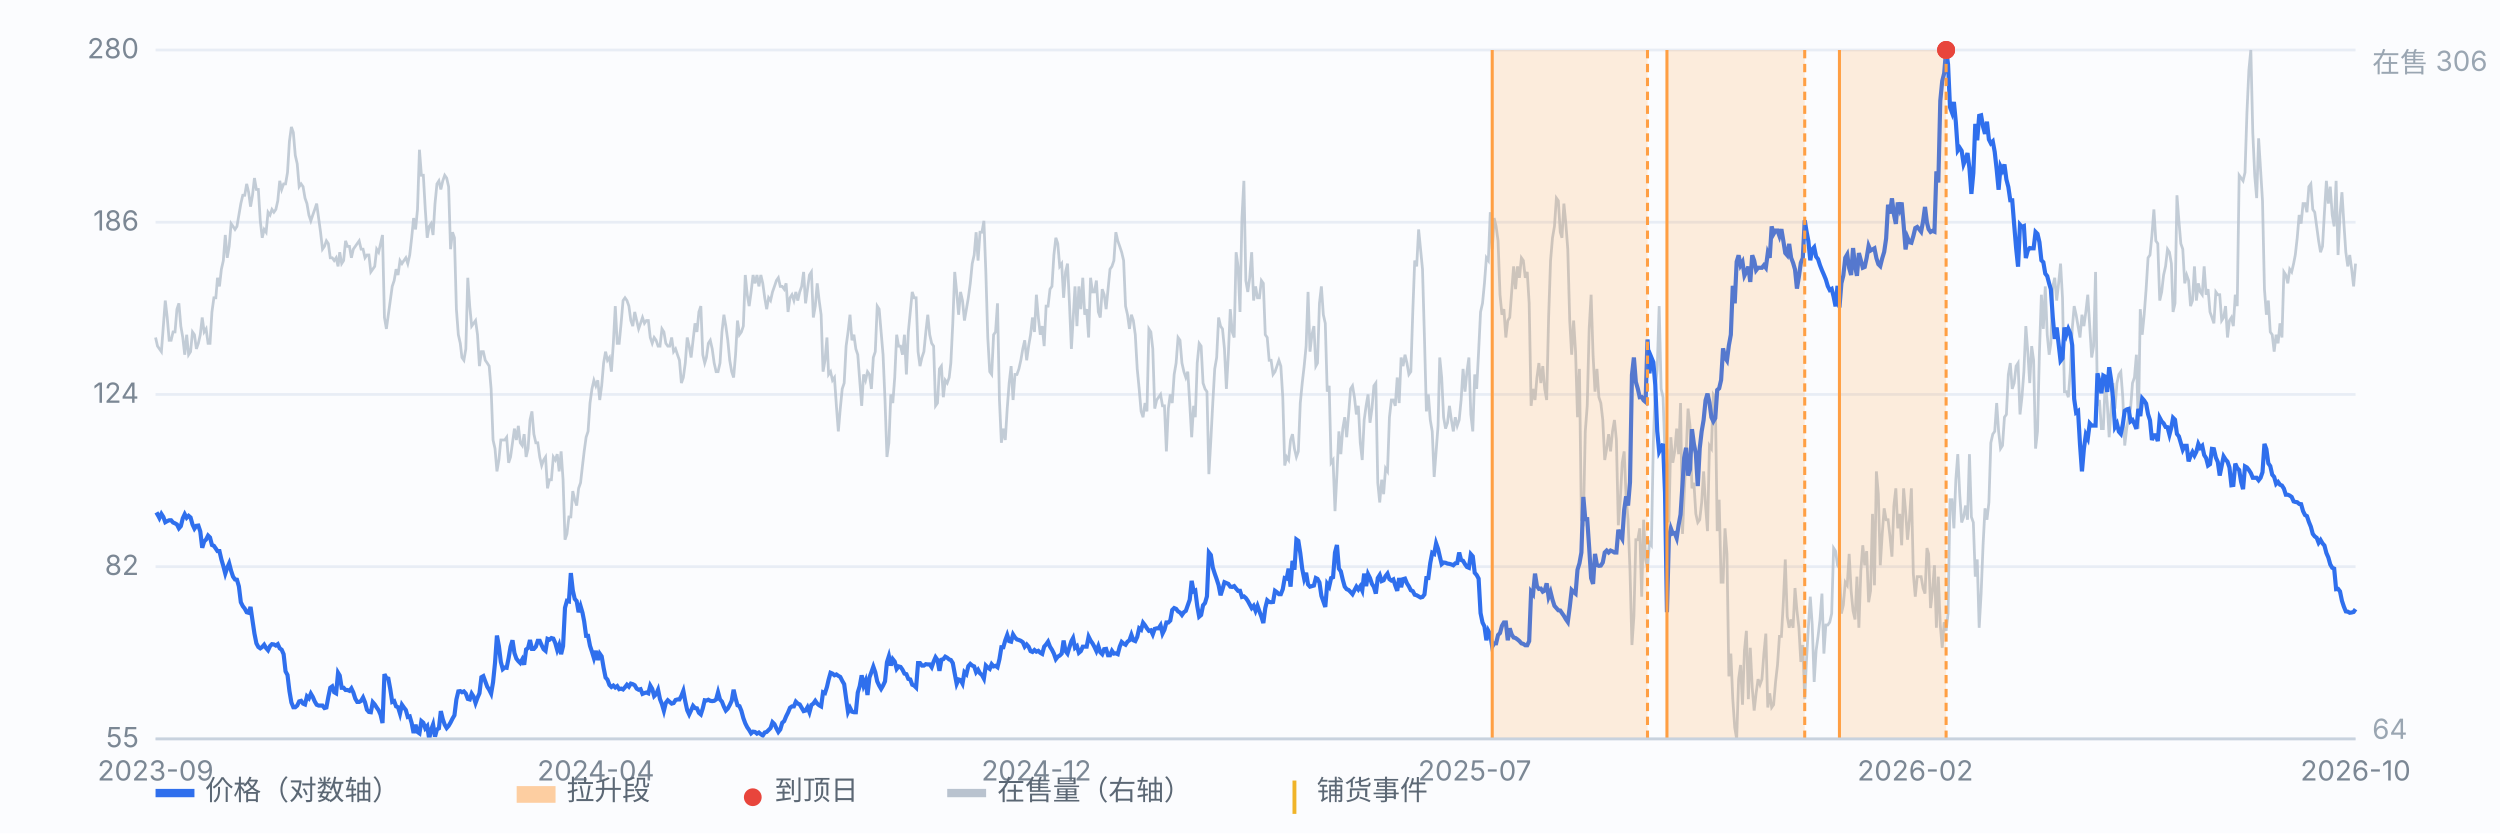
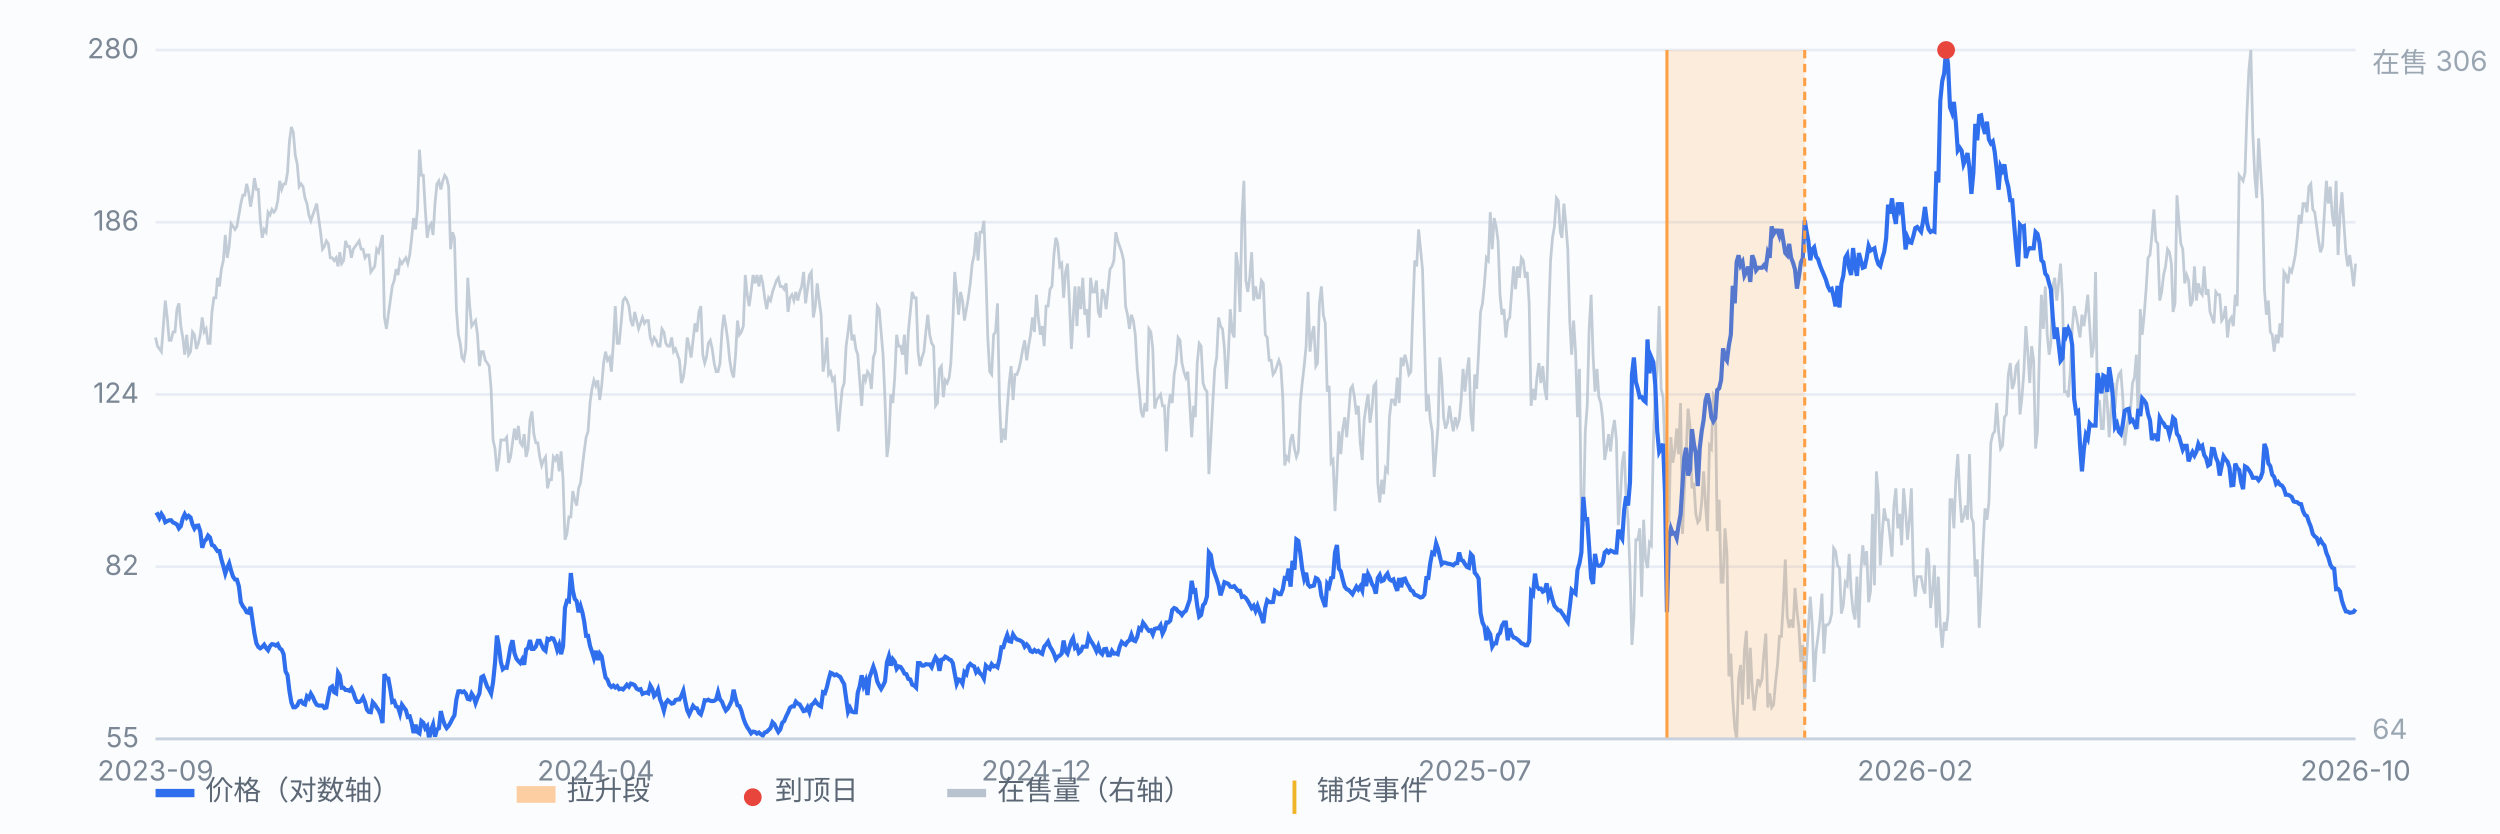
<svg xmlns="http://www.w3.org/2000/svg" viewBox="0 0 900 300" preserveAspectRatio="xMidYMid meet" style="width:100%;max-width:900px;height:auto;display:block" font-family="-apple-system,Segoe UI,Microsoft YaHei,sans-serif" font-size="10">
  <rect x="0" y="0" width="900" height="300" fill="#fbfcfe" />
  <line x1="56" y1="266.0" x2="848" y2="266.0" stroke="#e8edf5" stroke-width="1" />
  <text x="50" y="269.0" text-anchor="end" fill="#7b8794">55</text>
  <line x1="56" y1="204.0" x2="848" y2="204.0" stroke="#e8edf5" stroke-width="1" />
  <text x="50" y="207.0" text-anchor="end" fill="#7b8794">82</text>
  <line x1="56" y1="142.0" x2="848" y2="142.0" stroke="#e8edf5" stroke-width="1" />
  <text x="50" y="145.0" text-anchor="end" fill="#7b8794">124</text>
  <line x1="56" y1="80.0" x2="848" y2="80.0" stroke="#e8edf5" stroke-width="1" />
  <text x="50" y="83.0" text-anchor="end" fill="#7b8794">186</text>
  <line x1="56" y1="18.0" x2="848" y2="18.0" stroke="#e8edf5" stroke-width="1" />
  <text x="50" y="21.0" text-anchor="end" fill="#7b8794">280</text>
  <path d="M56.0 121.5 L56.7 124.6 L57.4 125.6 L58.1 126.6 L58.8 117.4 L59.5 108.2 L60.2 114.3 L60.9 122.5 L61.6 122.5 L62.3 119.5 L63.0 119.5 L63.7 111.3 L64.4 109.2 L65.1 117.4 L65.8 121.5 L66.5 127.7 L67.2 120.5 L67.9 127.7 L68.6 126.6 L69.3 119.5 L70.0 120.5 L70.7 125.6 L71.4 123.6 L72.1 120.5 L72.8 114.3 L73.5 119.5 L74.2 118.4 L74.9 123.6 L75.6 123.6 L76.3 112.3 L77.0 107.2 L77.7 107.2 L78.3 100.0 L79.0 103.1 L79.7 96.9 L80.4 93.8 L81.1 84.6 L81.8 92.8 L82.5 88.7 L83.2 80.5 L83.9 81.5 L84.6 82.6 L85.3 81.5 L86.0 77.4 L86.7 73.3 L87.4 70.3 L88.1 70.3 L88.8 66.2 L89.5 69.2 L90.2 74.4 L90.9 70.3 L91.6 64.1 L92.3 68.2 L93.0 68.2 L93.7 79.5 L94.4 85.6 L95.1 82.6 L95.8 83.6 L96.5 76.4 L97.2 77.4 L97.9 75.4 L98.6 76.4 L99.3 75.4 L100.0 72.3 L100.7 65.1 L101.4 68.2 L102.1 66.2 L102.8 66.2 L103.5 62.1 L104.2 50.8 L104.9 45.7 L105.6 47.7 L106.3 55.9 L107.0 59.0 L107.7 67.2 L108.4 66.2 L109.1 67.2 L109.8 71.3 L110.5 73.3 L111.2 77.4 L111.9 79.5 L112.6 77.4 L113.3 75.4 L114.0 73.3 L114.7 78.5 L115.4 83.6 L116.1 89.7 L116.8 88.7 L117.5 86.7 L118.2 87.7 L118.9 92.8 L119.6 92.8 L120.3 93.8 L121.0 92.8 L121.7 95.9 L122.3 90.8 L123.0 94.9 L123.7 93.8 L124.4 86.7 L125.1 88.7 L125.8 88.7 L126.5 92.8 L127.2 89.7 L127.9 88.7 L128.6 87.7 L129.3 86.7 L130.0 89.7 L130.7 89.7 L131.4 92.8 L132.1 91.8 L132.8 91.8 L133.5 97.9 L134.2 96.9 L134.9 95.9 L135.6 89.7 L136.3 90.8 L137.0 87.7 L137.7 84.6 L138.4 114.3 L139.1 118.4 L139.8 113.3 L140.5 108.2 L141.2 103.1 L141.9 101.0 L142.6 96.9 L143.3 99.0 L144.0 93.8 L144.7 94.9 L145.4 93.8 L146.1 92.8 L146.8 94.9 L147.5 91.8 L148.2 85.6 L148.9 78.5 L149.6 82.6 L150.3 75.4 L151.0 53.9 L151.7 63.1 L152.4 63.1 L153.1 75.4 L153.8 85.6 L154.5 81.5 L155.2 80.5 L155.9 84.6 L156.6 73.3 L157.3 66.2 L158.0 65.1 L158.7 68.2 L159.4 65.1 L160.1 63.1 L160.8 64.1 L161.5 67.2 L162.2 89.7 L162.9 83.6 L163.6 85.6 L164.3 111.3 L165.0 120.5 L165.7 123.6 L166.3 128.7 L167.0 129.7 L167.7 125.6 L168.4 100.0 L169.1 110.2 L169.8 117.4 L170.5 116.4 L171.2 115.4 L171.9 120.5 L172.6 131.8 L173.3 126.6 L174.0 126.6 L174.7 129.7 L175.4 130.7 L176.1 131.8 L176.8 140.0 L177.5 158.4 L178.2 161.5 L178.9 169.7 L179.6 165.6 L180.3 158.4 L181.0 158.4 L181.7 158.4 L182.4 157.4 L183.1 166.6 L183.8 164.5 L184.5 159.4 L185.2 154.3 L185.9 158.4 L186.6 153.3 L187.3 159.4 L188.0 160.4 L188.7 156.3 L189.4 164.5 L190.1 161.5 L190.8 151.2 L191.5 148.1 L192.2 156.3 L192.9 159.4 L193.6 159.4 L194.3 164.5 L195.0 167.6 L195.7 165.6 L196.4 164.5 L197.1 175.8 L197.8 172.7 L198.5 172.7 L199.2 164.5 L199.9 165.6 L200.6 163.5 L201.3 169.7 L202.0 162.5 L202.7 172.7 L203.4 194.3 L204.1 192.2 L204.8 186.1 L205.5 186.1 L206.2 176.8 L206.9 179.9 L207.6 182.0 L208.3 175.8 L209.0 173.8 L209.7 167.6 L210.3 162.5 L211.0 157.4 L211.7 155.3 L212.4 145.1 L213.1 140.0 L213.8 136.9 L214.5 138.9 L215.2 136.9 L215.9 144.0 L216.6 138.9 L217.3 130.7 L218.0 126.6 L218.7 129.7 L219.4 128.7 L220.1 133.8 L220.8 123.6 L221.5 110.2 L222.2 123.6 L222.9 123.6 L223.6 116.4 L224.3 108.2 L225.0 107.2 L225.7 108.2 L226.4 110.2 L227.1 115.4 L227.8 117.4 L228.5 112.3 L229.2 115.4 L229.9 118.4 L230.6 116.4 L231.3 114.3 L232.0 116.4 L232.7 115.4 L233.4 115.4 L234.1 121.5 L234.8 123.6 L235.5 121.5 L236.2 122.5 L236.9 124.6 L237.6 124.6 L238.3 118.4 L239.0 119.5 L239.7 123.6 L240.4 124.6 L241.1 124.6 L241.8 121.5 L242.5 126.6 L243.2 125.6 L243.9 127.7 L244.6 129.7 L245.3 137.9 L246.0 135.9 L246.7 130.7 L247.4 121.5 L248.1 124.6 L248.8 128.7 L249.5 122.5 L250.2 116.4 L250.9 119.5 L251.6 112.3 L252.3 110.2 L253.0 127.7 L253.7 130.7 L254.3 128.7 L255.0 123.6 L255.7 122.5 L256.4 125.6 L257.1 130.7 L257.8 133.8 L258.5 133.8 L259.2 130.7 L259.9 119.5 L260.6 113.3 L261.3 117.4 L262.0 122.5 L262.7 129.7 L263.4 133.8 L264.1 135.9 L264.8 127.7 L265.5 115.4 L266.2 120.5 L266.9 119.5 L267.6 117.4 L268.3 99.0 L269.0 106.1 L269.7 110.2 L270.4 105.1 L271.1 99.0 L271.8 102.0 L272.5 99.0 L273.2 103.1 L273.9 99.0 L274.6 102.0 L275.3 107.2 L276.0 111.3 L276.7 107.2 L277.4 108.2 L278.1 105.1 L278.8 103.1 L279.5 101.0 L280.2 100.0 L280.9 103.1 L281.6 103.1 L282.3 104.1 L283.0 102.0 L283.7 112.3 L284.4 107.2 L285.1 106.1 L285.8 108.2 L286.5 105.1 L287.2 108.2 L287.9 105.1 L288.6 103.1 L289.3 97.9 L290.0 109.2 L290.7 104.1 L291.4 99.0 L292.1 97.9 L292.8 114.3 L293.5 110.2 L294.2 102.0 L294.9 108.2 L295.6 113.3 L296.3 133.8 L297.0 129.7 L297.7 121.5 L298.3 134.8 L299.0 133.8 L299.7 136.9 L300.4 135.9 L301.1 146.1 L301.8 155.3 L302.5 147.1 L303.2 140.0 L303.9 137.9 L304.6 124.6 L305.3 119.5 L306.0 113.3 L306.7 122.5 L307.4 120.5 L308.1 125.6 L308.8 127.7 L309.5 136.9 L310.2 146.1 L310.9 134.8 L311.6 136.9 L312.3 133.8 L313.0 134.8 L313.7 140.0 L314.4 128.7 L315.1 126.6 L315.8 110.2 L316.5 111.3 L317.2 119.5 L317.9 127.7 L318.6 144.0 L319.3 164.5 L320.0 159.4 L320.7 142.0 L321.4 145.1 L322.1 135.9 L322.8 120.5 L323.5 124.6 L324.2 124.6 L324.9 127.7 L325.6 120.5 L326.3 134.8 L327.0 119.5 L327.7 112.3 L328.4 105.1 L329.1 107.2 L329.8 107.2 L330.5 126.6 L331.2 131.8 L331.9 128.7 L332.6 126.6 L333.3 119.5 L334.0 113.3 L334.7 120.5 L335.4 123.6 L336.1 124.6 L336.8 146.1 L337.5 145.1 L338.2 132.8 L338.9 131.8 L339.6 143.0 L340.3 136.9 L341.0 137.9 L341.7 135.9 L342.3 130.7 L343.0 116.4 L343.7 97.9 L344.4 105.1 L345.1 113.3 L345.8 105.1 L346.5 108.2 L347.2 115.4 L347.9 111.3 L348.6 107.2 L349.3 102.0 L350.0 94.9 L350.7 91.8 L351.4 83.6 L352.1 93.8 L352.8 83.6 L353.5 83.6 L354.2 79.5 L354.9 97.9 L355.6 121.5 L356.3 133.8 L357.0 134.8 L357.7 120.5 L358.4 119.5 L359.1 109.2 L359.8 144.0 L360.5 159.4 L361.2 154.3 L361.9 158.4 L362.6 147.1 L363.3 137.9 L364.0 131.8 L364.7 144.0 L365.4 134.8 L366.1 134.8 L366.8 132.8 L367.5 129.7 L368.2 125.6 L368.9 122.5 L369.6 129.7 L370.3 124.6 L371.0 120.5 L371.7 114.3 L372.4 119.5 L373.1 106.1 L373.8 114.3 L374.5 120.5 L375.2 117.4 L375.9 124.6 L376.6 110.2 L377.3 110.2 L378.0 104.1 L378.7 103.1 L379.4 91.8 L380.1 85.6 L380.8 87.7 L381.5 95.9 L382.2 94.9 L382.9 107.2 L383.6 97.9 L384.3 94.9 L385.0 109.2 L385.7 125.6 L386.3 115.4 L387.0 103.1 L387.7 117.4 L388.4 103.1 L389.1 111.3 L389.8 100.0 L390.5 113.3 L391.2 111.3 L391.9 121.5 L392.6 100.0 L393.3 105.1 L394.0 105.1 L394.7 101.0 L395.4 112.3 L396.1 114.3 L396.8 104.1 L397.5 106.1 L398.2 111.3 L398.9 104.1 L399.6 96.9 L400.3 95.9 L401.0 93.8 L401.7 83.6 L402.4 86.7 L403.1 88.7 L403.8 90.8 L404.5 93.8 L405.2 110.2 L405.9 113.3 L406.6 118.4 L407.3 113.3 L408.0 115.4 L408.7 120.5 L409.4 132.8 L410.1 140.0 L410.8 148.1 L411.5 150.2 L412.2 145.1 L412.9 148.1 L413.6 118.4 L414.3 119.5 L415.0 125.6 L415.7 147.1 L416.4 144.0 L417.1 143.0 L417.8 142.0 L418.5 146.1 L419.2 146.1 L419.9 162.5 L420.6 147.1 L421.3 142.0 L422.0 145.1 L422.7 134.8 L423.4 130.7 L424.1 121.5 L424.8 122.5 L425.5 130.7 L426.2 133.8 L426.9 135.9 L427.6 133.8 L428.3 145.1 L429.0 157.4 L429.7 146.1 L430.3 150.2 L431.0 130.7 L431.7 123.6 L432.4 124.6 L433.1 137.9 L433.8 140.0 L434.5 141.0 L435.2 170.7 L435.9 158.4 L436.6 145.1 L437.3 132.8 L438.0 128.7 L438.7 114.3 L439.4 117.4 L440.1 118.4 L440.8 125.6 L441.5 140.0 L442.2 127.7 L442.9 111.3 L443.6 119.5 L444.3 121.5 L445.0 90.8 L445.7 95.9 L446.4 112.3 L447.1 78.5 L447.8 65.1 L448.5 101.0 L449.2 105.1 L449.9 100.0 L450.6 90.8 L451.3 108.2 L452.0 103.1 L452.7 107.2 L453.4 107.2 L454.1 101.0 L454.8 102.0 L455.5 120.5 L456.2 121.5 L456.9 129.7 L457.6 129.7 L458.3 134.8 L459.0 133.8 L459.7 131.8 L460.4 129.7 L461.1 131.8 L461.8 143.0 L462.5 167.6 L463.2 164.5 L463.9 165.6 L464.6 158.4 L465.3 156.3 L466.0 161.5 L466.7 164.5 L467.4 162.5 L468.1 145.1 L468.8 137.9 L469.5 131.8 L470.2 124.6 L470.9 105.1 L471.6 126.6 L472.3 120.5 L473.0 117.4 L473.7 131.8 L474.3 130.7 L475.0 109.2 L475.7 103.1 L476.4 113.3 L477.1 116.4 L477.8 141.0 L478.5 138.9 L479.2 166.6 L479.9 165.6 L480.6 184.0 L481.3 170.7 L482.0 155.3 L482.7 163.5 L483.4 154.3 L484.1 150.2 L484.8 157.4 L485.5 149.2 L486.2 140.0 L486.9 138.9 L487.6 143.0 L488.3 149.2 L489.0 146.1 L489.7 159.4 L490.4 165.6 L491.1 151.2 L491.8 146.1 L492.5 142.0 L493.2 152.2 L493.9 147.1 L494.6 138.9 L495.3 137.9 L496.0 173.8 L496.7 180.9 L497.4 172.7 L498.1 177.9 L498.8 168.6 L499.5 169.7 L500.2 150.2 L500.9 144.0 L501.6 144.0 L502.3 146.1 L503.0 135.9 L503.7 145.1 L504.4 128.7 L505.1 131.8 L505.8 127.7 L506.5 130.7 L507.2 134.8 L507.9 133.8 L508.6 112.3 L509.3 93.8 L510.0 95.9 L510.7 82.6 L511.4 89.7 L512.1 96.9 L512.8 121.5 L513.5 148.1 L514.2 142.0 L514.9 151.2 L515.6 155.3 L516.3 171.7 L517.0 162.5 L517.7 153.3 L518.3 128.7 L519.0 135.9 L519.7 150.2 L520.4 154.3 L521.1 152.2 L521.8 146.1 L522.5 151.2 L523.2 155.3 L523.9 150.2 L524.6 153.3 L525.3 151.2 L526.0 144.0 L526.7 132.8 L527.4 141.0 L528.1 133.8 L528.8 128.7 L529.5 149.2 L530.2 155.3 L530.9 134.8 L531.6 140.0 L532.3 126.6 L533.0 112.3 L533.7 109.2 L534.4 102.0 L535.1 92.8 L535.8 93.8 L536.5 76.4 L537.2 89.7 L537.9 78.5 L538.6 81.5 L539.3 86.7 L540.0 106.1 L540.7 113.3 L541.4 111.3 L542.1 121.5 L542.8 115.4 L543.5 114.3 L544.2 105.1 L544.9 95.9 L545.6 104.1 L546.3 95.9 L547.0 100.0 L547.7 92.8 L548.4 93.8 L549.1 100.0 L549.8 97.9 L550.5 109.2 L551.2 146.1 L551.9 140.0 L552.6 144.0 L553.3 135.9 L554.0 130.7 L554.7 137.9 L555.4 131.8 L556.1 140.0 L556.8 144.0 L557.5 114.3 L558.2 93.8 L558.9 85.6 L559.6 81.5 L560.3 71.3 L561.0 72.3 L561.7 83.6 L562.3 85.6 L563.0 73.3 L563.7 80.5 L564.4 89.7 L565.1 115.4 L565.8 127.7 L566.5 115.4 L567.2 126.6 L567.9 150.2 L568.6 132.8 L569.3 187.1 L570.0 188.1 L570.7 155.3 L571.4 146.1 L572.1 118.4 L572.8 106.1 L573.5 127.7 L574.2 141.0 L574.9 132.8 L575.6 143.0 L576.3 145.1 L577.0 151.2 L577.7 165.6 L578.4 161.5 L579.1 156.3 L579.8 162.5 L580.5 155.3 L581.2 151.2 L581.9 158.4 L582.6 189.1 L583.3 179.9 L584.0 166.6 L584.7 162.5 L585.4 178.9 L586.1 187.1 L586.8 205.5 L587.5 232.2 L588.2 221.9 L588.9 194.3 L589.6 194.3 L590.3 190.2 L591.0 214.8 L591.7 187.1 L592.4 201.4 L593.1 204.5 L593.8 195.3 L594.5 196.3 L595.2 159.4 L595.9 140.0 L596.6 132.8 L597.3 110.2 L598.0 140.0 L598.7 143.0 L599.4 163.5 L600.1 161.5 L600.8 188.1 L601.5 157.4 L602.2 166.6 L602.9 162.5 L603.6 154.3 L604.3 163.5 L605.0 145.1 L605.7 192.2 L606.3 177.9 L607.0 163.5 L607.7 147.1 L608.4 153.3 L609.1 175.8 L609.8 173.8 L610.5 185.0 L611.2 188.1 L611.9 187.1 L612.6 180.9 L613.3 169.7 L614.0 182.0 L614.7 191.2 L615.4 160.4 L616.1 161.5 L616.8 142.0 L617.5 143.0 L618.2 191.2 L618.9 179.9 L619.6 209.6 L620.3 209.6 L621.0 190.2 L621.7 199.4 L622.4 243.5 L623.1 235.3 L623.8 251.7 L624.5 261.9 L625.2 266.0 L625.9 244.5 L626.6 239.4 L627.3 253.7 L628.0 234.2 L628.7 227.1 L629.4 251.7 L630.1 233.2 L630.8 247.6 L631.5 255.8 L632.2 249.6 L632.9 244.5 L633.6 246.5 L634.3 244.5 L635.0 235.3 L635.7 228.1 L636.4 254.7 L637.1 249.6 L637.8 254.7 L638.5 253.7 L639.2 245.5 L639.9 239.4 L640.6 229.1 L641.3 229.1 L642.0 216.8 L642.7 201.4 L643.4 221.9 L644.1 226.0 L644.8 223.0 L645.5 226.0 L646.2 211.7 L646.9 219.9 L647.6 226.0 L648.3 238.3 L649.0 232.2 L649.7 251.7 L650.3 238.3 L651.0 226.0 L651.7 214.8 L652.4 225.0 L653.1 245.5 L653.8 234.2 L654.5 229.1 L655.2 223.0 L655.9 213.7 L656.6 235.3 L657.3 225.0 L658.0 225.0 L658.7 224.0 L659.4 220.9 L660.1 197.3 L660.8 198.4 L661.5 203.5 L662.2 204.5 L662.9 220.9 L663.6 217.8 L664.3 209.6 L665.0 210.7 L665.7 199.4 L666.4 212.7 L667.1 219.9 L667.8 223.0 L668.5 207.6 L669.2 226.0 L669.9 205.5 L670.6 196.3 L671.3 203.5 L672.0 198.4 L672.7 216.8 L673.4 212.7 L674.1 185.0 L674.8 210.7 L675.5 169.7 L676.2 177.9 L676.9 203.5 L677.6 192.2 L678.3 183.0 L679.0 187.1 L679.7 187.1 L680.4 193.2 L681.1 200.4 L681.8 182.0 L682.5 175.8 L683.2 190.2 L683.9 185.0 L684.6 196.3 L685.3 175.8 L686.0 184.0 L686.7 194.3 L687.4 187.1 L688.1 175.8 L688.8 206.6 L689.5 214.8 L690.2 207.6 L690.9 207.6 L691.6 207.6 L692.3 211.7 L693.0 213.7 L693.7 197.3 L694.3 199.4 L695.0 218.9 L695.7 212.7 L696.4 203.5 L697.1 226.0 L697.8 207.6 L698.5 225.0 L699.2 233.2 L699.9 224.0 L700.6 227.1 L701.3 220.9 L702.0 179.9 L702.7 179.9 L703.4 190.2 L704.1 172.7 L704.8 163.5 L705.5 177.9 L706.2 188.1 L706.9 186.1 L707.6 182.0 L708.3 187.1 L709.0 163.5 L709.7 186.1 L710.4 188.1 L711.1 207.6 L711.8 201.4 L712.5 226.0 L713.2 213.7 L713.9 196.3 L714.6 183.0 L715.3 187.1 L716.0 180.9 L716.7 159.4 L717.4 156.3 L718.1 155.3 L718.8 145.1 L719.5 155.3 L720.2 161.5 L720.9 160.4 L721.6 150.2 L722.3 149.2 L723.0 134.8 L723.7 130.7 L724.4 140.0 L725.1 137.9 L725.8 131.8 L726.5 130.7 L727.2 149.2 L727.9 143.0 L728.6 133.8 L729.3 117.4 L730.0 126.6 L730.7 137.9 L731.4 124.6 L732.1 129.7 L732.8 161.5 L733.5 155.3 L734.2 126.6 L734.9 106.1 L735.6 118.4 L736.3 103.1 L737.0 120.5 L737.7 127.7 L738.3 123.6 L739.0 103.1 L739.7 100.0 L740.4 108.2 L741.1 102.0 L741.8 94.9 L742.5 107.2 L743.2 141.0 L743.9 141.0 L744.6 143.0 L745.3 133.8 L746.0 118.4 L746.7 110.2 L747.4 113.3 L748.1 117.4 L748.8 121.5 L749.5 113.3 L750.2 117.4 L750.9 112.3 L751.6 106.1 L752.3 117.4 L753.0 128.7 L753.7 124.6 L754.4 97.9 L755.1 146.1 L755.8 144.0 L756.5 154.3 L757.2 154.3 L757.9 136.9 L758.6 145.1 L759.3 157.4 L760.0 147.1 L760.7 137.9 L761.4 147.1 L762.1 137.9 L762.8 134.8 L763.5 133.8 L764.2 143.0 L764.9 160.4 L765.6 154.3 L766.3 150.2 L767.0 147.1 L767.7 137.9 L768.4 135.9 L769.1 127.7 L769.8 154.3 L770.5 111.3 L771.2 120.5 L771.9 113.3 L772.6 104.1 L773.3 92.8 L774.0 91.8 L774.7 84.6 L775.4 75.4 L776.1 86.7 L776.8 87.7 L777.5 108.2 L778.2 105.1 L778.9 99.0 L779.6 95.9 L780.3 89.7 L781.0 90.8 L781.7 94.9 L782.3 112.3 L783.0 109.2 L783.7 70.3 L784.4 79.5 L785.1 87.7 L785.8 89.7 L786.5 102.0 L787.2 99.0 L787.9 101.0 L788.6 110.2 L789.3 108.2 L790.0 95.9 L790.7 108.2 L791.4 102.0 L792.1 105.1 L792.8 106.1 L793.5 95.9 L794.2 106.1 L794.9 104.1 L795.6 112.3 L796.3 114.3 L797.0 116.4 L797.7 105.1 L798.4 106.1 L799.1 106.1 L799.8 115.4 L800.5 114.3 L801.2 110.2 L801.9 121.5 L802.6 115.4 L803.3 114.3 L804.0 117.4 L804.7 106.1 L805.4 110.2 L806.1 63.1 L806.8 64.1 L807.5 65.1 L808.2 62.1 L808.9 40.5 L809.6 25.2 L810.3 18.0 L811.0 47.7 L811.7 63.1 L812.4 71.3 L813.1 49.8 L813.8 61.0 L814.5 72.3 L815.2 104.1 L815.9 113.3 L816.6 108.2 L817.3 119.5 L818.0 120.5 L818.7 126.6 L819.4 120.5 L820.1 123.6 L820.8 116.4 L821.5 121.5 L822.2 97.9 L822.9 99.0 L823.6 102.0 L824.3 96.9 L825.0 97.9 L825.7 94.9 L826.3 91.8 L827.0 85.6 L827.7 77.4 L828.4 80.5 L829.1 73.3 L829.8 73.3 L830.5 76.4 L831.2 67.2 L831.9 66.2 L832.6 75.4 L833.3 76.4 L834.0 81.5 L834.7 86.7 L835.4 90.8 L836.1 88.7 L836.8 76.4 L837.5 65.1 L838.2 73.3 L838.9 67.2 L839.6 77.4 L840.3 81.5 L841.0 65.1 L841.7 91.8 L842.4 77.4 L843.1 69.2 L843.8 80.5 L844.5 90.8 L845.2 95.9 L845.9 91.8 L846.6 96.9 L847.3 103.1 L848.0 94.9" fill="none" stroke="#b9c3cf" stroke-width="1" opacity="0.85" />
  <text x="854" y="26" fill="#9aa6b2">在售 306</text>
  <text x="854" y="266" fill="#9aa6b2">64</text>
  <path d="M56.0 185.5 L56.7 185.1 L57.4 186.5 L58.1 185.0 L58.8 186.1 L59.5 188.0 L60.2 187.6 L60.9 187.3 L61.6 187.3 L62.3 188.1 L63.0 188.4 L63.7 188.8 L64.4 190.2 L65.1 189.4 L65.8 186.6 L66.5 185.1 L67.2 186.4 L67.9 185.7 L68.6 186.3 L69.3 188.8 L70.0 190.3 L70.7 189.3 L71.4 189.2 L72.1 191.3 L72.8 197.2 L73.5 194.9 L74.2 194.2 L74.9 192.8 L75.6 193.5 L76.3 196.2 L77.0 196.5 L77.7 197.5 L78.3 198.4 L79.0 198.4 L79.7 201.4 L80.4 203.8 L81.1 206.5 L81.8 204.4 L82.5 202.8 L83.2 205.5 L83.9 207.6 L84.6 208.6 L85.3 208.7 L86.0 211.1 L86.7 216.8 L87.4 218.2 L88.1 219.1 L88.8 220.4 L89.5 220.6 L90.2 218.5 L90.9 223.4 L91.6 228.1 L92.3 231.6 L93.0 232.9 L93.7 233.4 L94.4 232.9 L95.1 232.1 L95.8 233.3 L96.5 234.1 L97.2 232.6 L97.9 231.9 L98.6 232.0 L99.3 232.4 L100.0 231.9 L100.7 233.4 L101.4 233.9 L102.1 235.5 L102.8 241.7 L103.5 243.0 L104.2 248.8 L104.9 252.9 L105.6 254.6 L106.3 254.6 L107.0 254.0 L107.7 252.5 L108.4 252.3 L109.1 253.3 L109.8 253.6 L110.5 250.7 L111.2 251.4 L111.9 249.7 L112.6 250.9 L113.3 252.5 L114.0 253.7 L114.7 254.0 L115.4 254.0 L116.1 254.0 L116.8 254.9 L117.5 254.7 L118.2 250.9 L118.9 247.6 L119.6 247.1 L120.3 249.2 L121.0 249.6 L121.7 242.2 L122.3 243.2 L123.0 247.6 L123.7 247.6 L124.4 248.4 L125.1 248.4 L125.8 248.7 L126.5 247.8 L127.2 249.3 L127.9 251.5 L128.6 252.7 L129.3 252.7 L130.0 252.3 L130.7 251.1 L131.4 252.8 L132.1 255.5 L132.8 256.3 L133.5 256.4 L134.2 252.8 L134.9 253.6 L135.6 254.7 L136.3 255.7 L137.0 257.3 L137.7 260.3 L138.4 242.7 L139.1 244.1 L139.8 244.3 L140.5 248.1 L141.2 252.7 L141.9 252.4 L142.6 254.3 L143.3 254.6 L144.0 256.9 L144.7 253.7 L145.4 254.7 L146.1 255.6 L146.8 258.1 L147.5 257.9 L148.2 260.3 L148.9 263.9 L149.6 260.9 L150.3 263.5 L151.0 264.0 L151.7 259.6 L152.4 260.2 L153.1 262.2 L153.8 261.4 L154.5 266.0 L155.2 262.7 L155.9 260.8 L156.6 265.2 L157.3 262.6 L158.0 262.2 L158.7 256.0 L159.4 258.9 L160.1 260.9 L160.8 262.1 L161.5 261.3 L162.2 260.1 L162.9 258.7 L163.6 257.5 L164.3 251.8 L165.0 248.9 L165.7 248.8 L166.3 249.2 L167.0 248.9 L167.7 249.7 L168.4 251.6 L169.1 251.8 L169.8 249.7 L170.5 250.8 L171.2 253.1 L171.9 251.2 L172.6 249.6 L173.3 243.8 L174.0 243.4 L174.7 245.3 L175.4 247.2 L176.1 248.3 L176.8 249.7 L177.5 245.6 L178.2 238.7 L178.9 228.8 L179.6 232.6 L180.3 238.3 L181.0 240.9 L181.7 240.3 L182.4 240.4 L183.1 236.9 L183.8 232.8 L184.5 230.5 L185.2 235.1 L185.9 237.1 L186.6 238.0 L187.3 238.7 L188.0 237.4 L188.7 239.3 L189.4 233.8 L190.1 233.3 L190.8 230.4 L191.5 233.6 L192.2 233.6 L192.9 232.8 L193.6 230.7 L194.3 230.7 L195.0 232.3 L195.7 233.7 L196.4 234.3 L197.1 230.0 L197.8 230.3 L198.5 229.7 L199.2 229.9 L199.9 231.5 L200.6 234.0 L201.3 232.2 L202.0 235.5 L202.7 232.6 L203.4 218.8 L204.1 216.3 L204.8 216.5 L205.5 206.3 L206.2 212.5 L206.9 215.6 L207.6 216.4 L208.3 220.4 L209.0 218.2 L209.7 220.6 L210.3 223.7 L211.0 228.9 L211.7 228.9 L212.4 232.5 L213.1 234.6 L213.8 236.9 L214.5 234.3 L215.2 237.6 L215.9 235.3 L216.6 236.3 L217.3 240.4 L218.0 243.9 L218.7 244.7 L219.4 246.6 L220.1 247.3 L220.8 246.8 L221.5 247.5 L222.2 247.0 L222.9 248.1 L223.6 247.9 L224.3 248.2 L225.0 247.4 L225.7 246.5 L226.4 247.2 L227.1 246.1 L227.8 246.3 L228.5 246.7 L229.2 247.9 L229.9 248.3 L230.6 248.1 L231.3 249.8 L232.0 249.5 L232.7 249.3 L233.4 249.6 L234.1 246.8 L234.8 248.0 L235.5 250.6 L236.2 249.9 L236.9 248.3 L237.6 251.7 L238.3 253.5 L239.0 255.9 L239.7 253.0 L240.4 252.1 L241.1 252.7 L241.8 253.3 L242.5 253.1 L243.2 252.0 L243.9 251.8 L244.6 251.8 L245.3 250.5 L246.0 248.7 L246.7 252.5 L247.4 255.7 L248.1 257.2 L248.8 255.7 L249.5 254.1 L250.2 254.9 L250.9 255.0 L251.6 256.6 L252.3 257.2 L253.0 255.0 L253.7 252.1 L254.3 252.2 L255.0 251.9 L255.7 252.3 L256.4 252.4 L257.1 252.3 L257.8 251.8 L258.5 249.2 L259.2 251.8 L259.9 252.6 L260.6 254.4 L261.3 255.8 L262.0 255.1 L262.7 253.8 L263.4 252.3 L264.1 248.3 L264.8 251.4 L265.5 253.9 L266.2 254.2 L266.9 255.9 L267.6 258.5 L268.3 260.4 L269.0 261.8 L269.7 262.8 L270.4 264.0 L271.1 263.4 L271.8 263.5 L272.5 264.1 L273.2 263.7 L273.9 264.3 L274.6 264.8 L275.3 263.7 L276.0 263.5 L276.7 262.8 L277.4 262.1 L278.1 260.0 L278.8 260.7 L279.5 262.2 L280.2 263.5 L280.9 262.6 L281.6 260.2 L282.3 259.6 L283.0 257.9 L283.7 256.5 L284.4 254.8 L285.1 254.3 L285.8 254.3 L286.5 252.6 L287.2 253.3 L287.9 253.6 L288.6 254.8 L289.3 256.0 L290.0 255.8 L290.7 254.6 L291.4 256.4 L292.1 253.8 L292.8 253.3 L293.5 252.3 L294.2 253.3 L294.9 253.9 L295.6 254.3 L296.3 249.2 L297.0 249.5 L297.7 247.3 L298.3 244.7 L299.0 242.2 L299.7 242.5 L300.4 243.1 L301.1 242.8 L301.8 243.3 L302.5 243.7 L303.2 245.1 L303.9 246.3 L304.6 251.4 L305.3 256.3 L306.0 254.8 L306.7 256.2 L307.4 256.4 L308.1 256.4 L308.8 249.3 L309.5 247.0 L310.2 243.1 L310.9 246.8 L311.6 245.1 L312.3 250.2 L313.0 243.9 L313.7 242.0 L314.4 240.0 L315.1 242.0 L315.8 245.3 L316.5 246.8 L317.2 248.0 L317.9 246.8 L318.6 245.3 L319.3 238.4 L320.0 236.2 L320.7 239.6 L321.4 237.3 L322.1 238.2 L322.8 240.8 L323.5 239.9 L324.2 240.1 L324.9 241.1 L325.6 242.5 L326.3 242.7 L327.0 244.4 L327.7 244.6 L328.4 246.5 L329.1 246.8 L329.8 247.5 L330.5 238.7 L331.2 238.7 L331.9 239.6 L332.6 239.6 L333.3 239.1 L334.0 239.2 L334.7 239.2 L335.4 240.2 L336.1 238.2 L336.8 236.6 L337.5 237.6 L338.2 241.5 L338.9 237.5 L339.6 237.3 L340.3 236.4 L341.0 236.8 L341.7 237.4 L342.3 237.6 L343.0 238.7 L343.7 242.5 L344.4 246.2 L345.1 244.6 L345.8 244.8 L346.5 246.1 L347.2 242.0 L347.9 242.7 L348.6 239.8 L349.3 239.0 L350.0 239.6 L350.7 239.9 L351.4 242.0 L352.1 241.1 L352.8 242.4 L353.5 243.0 L354.2 244.3 L354.9 239.6 L355.6 240.3 L356.3 240.8 L357.0 239.1 L357.7 239.9 L358.4 239.7 L359.1 240.2 L359.8 237.3 L360.5 233.0 L361.2 233.0 L361.9 230.5 L362.6 228.6 L363.3 230.8 L364.0 231.0 L364.7 228.4 L365.4 229.5 L366.1 230.2 L366.8 230.4 L367.5 230.7 L368.2 231.2 L368.9 232.8 L369.6 232.0 L370.3 232.8 L371.0 234.4 L371.7 234.7 L372.4 234.0 L373.1 234.6 L373.8 234.3 L374.5 235.0 L375.2 235.4 L375.9 232.8 L376.6 232.0 L377.3 231.0 L378.0 232.8 L378.7 233.9 L379.4 235.3 L380.1 237.3 L380.8 236.4 L381.5 236.0 L382.2 235.3 L382.9 230.6 L383.6 234.4 L384.3 235.3 L385.0 233.0 L385.7 230.8 L386.3 229.7 L387.0 233.2 L387.7 232.6 L388.4 235.0 L389.1 234.4 L389.8 232.8 L390.5 232.8 L391.2 232.8 L391.9 229.2 L392.6 230.6 L393.3 231.6 L394.0 232.9 L394.7 234.4 L395.4 232.6 L396.1 234.8 L396.8 235.5 L397.5 233.7 L398.2 233.6 L398.9 235.9 L399.6 235.9 L400.3 234.3 L401.0 235.3 L401.7 235.2 L402.4 235.5 L403.1 232.8 L403.8 231.1 L404.5 231.7 L405.2 232.1 L405.9 231.0 L406.6 230.5 L407.3 228.5 L408.0 230.5 L408.7 230.8 L409.4 229.3 L410.1 226.2 L410.8 226.7 L411.5 224.2 L412.2 225.1 L412.9 226.2 L413.6 227.1 L414.3 226.9 L415.0 228.4 L415.7 226.4 L416.4 226.2 L417.1 226.2 L417.8 225.1 L418.5 228.1 L419.2 226.7 L419.9 224.1 L420.6 224.1 L421.3 223.4 L422.0 219.6 L422.7 218.9 L423.4 219.2 L424.1 220.1 L424.8 220.5 L425.5 221.4 L426.2 220.4 L426.9 219.9 L427.6 217.9 L428.3 215.9 L429.0 209.1 L429.7 212.9 L430.3 212.6 L431.0 218.1 L431.7 222.0 L432.4 221.4 L433.1 217.9 L433.8 217.1 L434.5 214.7 L435.2 198.9 L435.9 199.8 L436.6 204.3 L437.3 206.5 L438.0 208.5 L438.7 210.7 L439.4 214.3 L440.1 212.1 L440.8 209.6 L441.5 209.9 L442.2 210.2 L442.9 211.2 L443.6 211.3 L444.3 211.0 L445.0 211.9 L445.7 212.7 L446.4 212.7 L447.1 214.9 L447.8 214.7 L448.5 215.3 L449.2 216.3 L449.9 217.6 L450.6 218.9 L451.3 218.1 L452.0 219.9 L452.7 218.1 L453.4 220.1 L454.1 222.0 L454.8 224.3 L455.5 218.9 L456.2 216.1 L456.9 216.7 L457.6 216.8 L458.3 216.7 L459.0 212.7 L459.7 213.2 L460.4 213.9 L461.1 213.9 L461.8 212.1 L462.5 208.1 L463.2 208.3 L463.9 204.7 L464.6 211.2 L465.3 201.9 L466.0 205.1 L466.7 194.2 L467.4 194.7 L468.1 199.1 L468.8 204.8 L469.5 208.3 L470.2 206.2 L470.9 210.4 L471.6 211.2 L472.3 211.0 L473.0 210.8 L473.7 208.1 L474.3 208.4 L475.0 209.7 L475.7 214.5 L476.4 216.5 L477.1 218.5 L477.8 210.2 L478.5 211.2 L479.2 208.1 L479.9 207.8 L480.6 198.9 L481.3 196.2 L482.0 204.7 L482.7 205.7 L483.4 208.7 L484.1 211.2 L484.8 212.1 L485.5 212.4 L486.2 213.1 L486.9 213.9 L487.6 212.5 L488.3 211.2 L489.0 212.2 L489.7 211.1 L490.4 212.6 L491.1 206.5 L491.8 211.0 L492.5 206.7 L493.2 208.1 L493.9 210.2 L494.6 211.3 L495.3 213.7 L496.0 208.1 L496.7 207.0 L497.4 209.2 L498.1 208.9 L498.8 207.4 L499.5 206.5 L500.2 208.5 L500.9 209.0 L501.6 208.6 L502.3 210.8 L503.0 212.7 L503.7 208.1 L504.4 211.4 L505.1 208.5 L505.8 208.3 L506.5 210.0 L507.2 211.1 L507.9 212.5 L508.6 212.8 L509.3 214.1 L510.0 214.3 L510.7 214.7 L511.4 215.1 L512.1 214.9 L512.8 214.0 L513.5 208.1 L514.2 208.1 L514.9 202.7 L515.6 199.0 L516.3 199.4 L517.0 195.6 L517.7 197.6 L518.3 200.2 L519.0 203.1 L519.7 202.5 L520.4 202.6 L521.1 202.9 L521.8 203.0 L522.5 203.2 L523.2 203.5 L523.9 202.8 L524.6 202.7 L525.3 198.9 L526.0 201.6 L526.7 201.9 L527.4 203.1 L528.1 204.1 L528.8 204.4 L529.5 199.5 L530.2 200.3 L530.9 206.2 L531.6 207.0 L532.3 208.3 L533.0 220.7 L533.7 224.1 L534.4 225.5 L535.1 230.5 L535.8 227.1 L536.5 228.4 L537.2 232.8 L537.9 231.6 L538.6 231.6 L539.3 228.6 L540.0 227.9 L540.7 225.3 L541.4 224.1 L542.1 224.1 L542.8 230.5 L543.5 226.2 L544.2 228.4 L544.9 229.5 L545.6 229.7 L546.3 230.2 L547.0 230.8 L547.7 231.6 L548.4 231.8 L549.1 232.3 L549.8 232.3 L550.5 230.8 L551.2 213.0 L551.9 213.9 L552.6 206.5 L553.3 211.0 L554.0 212.0 L554.7 211.9 L555.4 213.0 L556.1 212.6 L556.8 210.0 L557.5 214.9 L558.2 213.1 L558.9 215.9 L559.6 218.1 L560.3 218.9 L561.0 219.7 L561.7 219.8 L562.3 220.7 L563.0 221.7 L563.7 222.9 L564.4 223.9 L565.1 218.6 L565.8 212.4 L566.5 213.1 L567.2 213.7 L567.9 205.1 L568.6 202.8 L569.3 198.9 L570.0 178.9 L570.7 186.9 L571.4 186.9 L572.1 197.1 L572.8 208.1 L573.5 210.2 L574.2 199.4 L574.9 203.4 L575.6 203.7 L576.3 203.6 L577.0 202.5 L577.7 198.9 L578.4 198.2 L579.1 198.9 L579.8 198.2 L580.5 198.5 L581.2 198.9 L581.9 198.9 L582.6 190.7 L583.3 192.8 L584.0 194.0 L584.7 183.6 L585.4 178.7 L586.1 182.0 L586.8 173.6 L587.5 135.0 L588.2 128.7 L588.9 137.5 L589.6 139.9 L590.3 143.0 L591.0 142.9 L591.7 144.1 L592.4 144.7 L593.1 122.2 L593.8 134.4 L594.5 128.7 L595.2 130.4 L595.9 138.6 L596.6 155.2 L597.3 162.6 L598.0 161.2 L598.7 159.8 L599.4 177.3 L600.1 220.4 L600.8 193.6 L601.5 190.2 L602.2 192.1 L602.9 191.9 L603.6 193.7 L604.3 189.0 L605.0 185.2 L605.7 174.4 L606.3 164.8 L607.0 161.2 L607.7 171.2 L608.4 169.0 L609.1 154.5 L609.8 159.8 L610.5 163.3 L611.2 175.0 L611.9 161.4 L612.6 155.3 L613.3 151.2 L614.0 144.1 L614.7 141.7 L615.4 144.9 L616.1 150.2 L616.8 151.7 L617.5 150.5 L618.2 140.4 L618.9 139.8 L619.6 136.8 L620.3 125.4 L621.0 128.7 L621.7 129.8 L622.4 124.3 L623.1 120.5 L623.8 102.9 L624.5 109.2 L625.2 94.2 L625.9 91.9 L626.6 95.5 L627.3 94.3 L628.0 99.2 L628.7 97.8 L629.4 96.0 L630.1 101.5 L630.8 91.9 L631.5 93.8 L632.2 97.3 L632.9 96.4 L633.6 96.4 L634.3 96.4 L635.0 95.5 L635.7 96.4 L636.4 91.1 L637.1 92.8 L637.8 81.5 L638.5 84.2 L639.2 83.0 L639.9 83.0 L640.6 85.0 L641.3 82.5 L642.0 86.7 L642.7 91.1 L643.4 91.9 L644.1 87.8 L644.8 92.8 L645.5 94.6 L646.2 97.0 L646.9 103.9 L647.6 99.6 L648.3 94.6 L649.0 92.9 L649.7 79.3 L650.3 83.0 L651.0 86.7 L651.7 93.7 L652.4 89.8 L653.1 89.0 L653.8 92.4 L654.5 93.3 L655.2 95.5 L655.9 97.3 L656.6 98.9 L657.3 100.6 L658.0 103.0 L658.7 104.4 L659.4 104.0 L660.1 106.8 L660.8 110.3 L661.5 102.9 L662.2 110.7 L662.9 102.0 L663.6 99.2 L664.3 92.8 L665.0 91.6 L665.7 96.5 L666.4 99.0 L667.1 89.3 L667.8 95.6 L668.5 99.3 L669.2 91.1 L669.9 93.7 L670.6 96.4 L671.3 96.1 L672.0 92.8 L672.7 88.5 L673.4 90.2 L674.1 89.8 L674.8 89.4 L675.5 92.9 L676.2 95.1 L676.9 95.8 L677.6 93.0 L678.3 90.7 L679.0 85.9 L679.7 73.7 L680.4 76.9 L681.1 71.4 L681.8 77.1 L682.5 80.6 L683.2 72.9 L683.9 75.3 L684.6 72.9 L685.3 80.9 L686.0 89.8 L686.7 85.5 L687.4 87.2 L688.1 87.4 L688.8 85.0 L689.5 82.1 L690.2 81.7 L690.9 82.5 L691.6 83.4 L692.3 79.7 L693.0 74.5 L693.7 80.1 L694.3 82.5 L695.0 83.5 L695.7 83.1 L696.4 83.4 L697.1 61.7 L697.8 65.7 L698.5 36.3 L699.2 29.2 L699.9 26.4 L700.6 18.0 L701.3 23.2 L702.0 38.6 L702.7 40.5 L703.4 36.7 L704.1 44.0 L704.8 54.2 L705.5 53.2 L706.2 54.3 L706.9 59.1 L707.6 57.4 L708.3 55.1 L709.0 60.6 L709.7 69.8 L710.4 62.3 L711.1 44.6 L711.8 50.5 L712.5 41.7 L713.2 41.5 L713.9 45.6 L714.6 48.2 L715.3 43.8 L716.0 50.2 L716.7 51.6 L717.4 50.9 L718.1 54.7 L718.8 61.0 L719.5 68.3 L720.2 59.9 L720.9 61.3 L721.6 59.2 L722.3 64.6 L723.0 67.3 L723.7 72.1 L724.4 72.1 L725.1 80.9 L725.8 89.3 L726.5 96.0 L727.2 80.9 L727.9 81.7 L728.6 81.4 L729.3 92.9 L730.0 90.2 L730.7 89.3 L731.4 89.4 L732.1 89.4 L732.8 83.5 L733.5 84.2 L734.2 87.2 L734.9 93.7 L735.6 94.4 L736.3 98.5 L737.0 99.4 L737.7 102.1 L738.3 104.1 L739.0 114.2 L739.7 122.0 L740.4 117.9 L741.1 123.8 L741.8 129.9 L742.5 129.0 L743.2 117.9 L743.9 120.5 L744.6 118.4 L745.3 120.0 L746.0 124.3 L746.7 143.6 L747.4 148.5 L748.1 148.0 L748.8 160.0 L749.5 169.7 L750.2 161.6 L750.9 156.5 L751.6 157.9 L752.3 152.4 L753.0 153.2 L753.7 153.2 L754.4 153.2 L755.1 134.4 L755.8 137.4 L756.5 141.6 L757.2 135.2 L757.9 135.6 L758.6 141.1 L759.3 132.2 L760.0 136.8 L760.7 143.6 L761.4 153.7 L762.1 152.5 L762.8 155.4 L763.5 156.2 L764.2 152.8 L764.9 147.9 L765.6 147.4 L766.3 147.2 L767.0 151.7 L767.7 151.2 L768.4 152.6 L769.1 154.4 L769.8 147.2 L770.5 149.8 L771.2 143.4 L771.9 144.2 L772.6 145.3 L773.3 149.1 L774.0 151.3 L774.7 158.4 L775.4 156.7 L776.1 156.7 L776.8 158.8 L777.5 150.4 L778.2 151.7 L778.9 152.4 L779.6 153.7 L780.3 153.8 L781.0 156.5 L781.7 153.8 L782.3 150.4 L783.0 151.1 L783.7 156.2 L784.4 157.1 L785.1 159.5 L785.8 161.9 L786.5 160.5 L787.2 160.5 L787.9 166.1 L788.6 164.1 L789.3 162.7 L790.0 164.0 L790.7 162.6 L791.4 159.8 L792.1 161.2 L792.8 160.5 L793.5 163.8 L794.2 164.9 L794.9 167.6 L795.6 167.1 L796.3 161.6 L797.0 161.7 L797.7 164.7 L798.4 166.3 L799.1 171.2 L799.8 167.7 L800.5 164.3 L801.2 165.4 L801.9 166.2 L802.6 168.3 L803.3 174.7 L804.0 174.6 L804.7 166.9 L805.4 168.5 L806.1 169.2 L806.8 173.5 L807.5 176.1 L808.2 167.9 L808.9 168.3 L809.6 169.2 L810.3 170.3 L811.0 172.0 L811.7 172.0 L812.4 172.0 L813.1 172.9 L813.8 172.0 L814.5 170.0 L815.2 159.8 L815.9 161.7 L816.6 166.8 L817.3 167.8 L818.0 170.9 L818.7 171.7 L819.4 174.2 L820.1 173.5 L820.8 174.5 L821.5 174.8 L822.2 175.9 L822.9 178.1 L823.6 178.1 L824.3 178.4 L825.0 178.9 L825.7 180.5 L826.3 180.7 L827.0 180.8 L827.7 181.4 L828.4 181.5 L829.1 184.0 L829.8 185.4 L830.5 185.8 L831.2 187.9 L831.9 189.6 L832.6 192.2 L833.3 193.1 L834.0 193.6 L834.7 195.4 L835.4 194.4 L836.1 195.6 L836.8 196.4 L837.5 199.1 L838.2 200.7 L838.9 203.2 L839.6 204.4 L840.3 204.7 L841.0 212.1 L841.7 212.0 L842.4 212.9 L843.1 216.3 L843.8 218.4 L844.5 220.1 L845.2 220.2 L845.9 220.6 L846.6 220.5 L847.3 220.3 L848.0 219.3" fill="none" stroke="#2f6fed" stroke-width="1.5" />
-   <rect x="537.2" y="18" width="55.9" height="248" fill="#ff9f43" opacity="0.18" />
-   <line x1="537.2" y1="18" x2="537.2" y2="266" stroke="#ff9f43" stroke-width="1.1" />
-   <line x1="593.1" y1="18" x2="593.1" y2="266" stroke="#ff9f43" stroke-width="1.1" stroke-dasharray="3 2" />
-   <circle cx="700.6" cy="18.0" r="3.2" fill="#e8453c" />
  <rect x="600.1" y="18" width="49.6" height="248" fill="#ff9f43" opacity="0.18" />
  <line x1="600.1" y1="18" x2="600.1" y2="266" stroke="#ff9f43" stroke-width="1.1" />
  <line x1="649.7" y1="18" x2="649.7" y2="266" stroke="#ff9f43" stroke-width="1.1" stroke-dasharray="3 2" />
-   <circle cx="700.6" cy="18.0" r="3.2" fill="#e8453c" />
-   <rect x="662.2" y="18" width="38.4" height="248" fill="#ff9f43" opacity="0.18" />
-   <line x1="662.2" y1="18" x2="662.2" y2="266" stroke="#ff9f43" stroke-width="1.1" />
-   <line x1="700.6" y1="18" x2="700.6" y2="266" stroke="#ff9f43" stroke-width="1.1" stroke-dasharray="3 2" />
  <circle cx="700.6" cy="18.0" r="3.2" fill="#e8453c" />
  <line x1="56" y1="266" x2="848" y2="266" stroke="#c8d2de" stroke-width="1" />
  <text x="56.0" y="281" text-anchor="middle" fill="#7b8794">2023-09</text>
  <text x="214.5" y="281" text-anchor="middle" fill="#7b8794">2024-04</text>
  <text x="373.1" y="281" text-anchor="middle" fill="#7b8794">2024-12</text>
  <text x="530.9" y="281" text-anchor="middle" fill="#7b8794">2025-07</text>
  <text x="689.5" y="281" text-anchor="middle" fill="#7b8794">2026-02</text>
  <text x="848.0" y="281" text-anchor="middle" fill="#7b8794">2026-10</text>
  <g transform="translate(56,292)">
    <rect x="0" y="-8" width="14" height="3" fill="#2f6fed" />
    <text x="18" y="-4" fill="#5b6774">价格（对数轴）</text>
    <rect x="130" y="-9" width="14" height="6" fill="#ff9f43" opacity="0.5" />
    <text x="148" y="-4" fill="#5b6774">拉升段</text>
    <circle cx="215" cy="-5" r="3.2" fill="#e8453c" />
    <text x="223" y="-4" fill="#5b6774">到顶日</text>
    <rect x="285" y="-8" width="14" height="3" fill="#b9c3cf" />
    <text x="303" y="-4" fill="#5b6774">在售量（右轴）</text>
    <line x1="410" y1="-11" x2="410" y2="1" stroke="#f0b429" stroke-width="1.4" />
    <text x="418" y="-4" fill="#5b6774">铺货事件</text>
  </g>
</svg>
